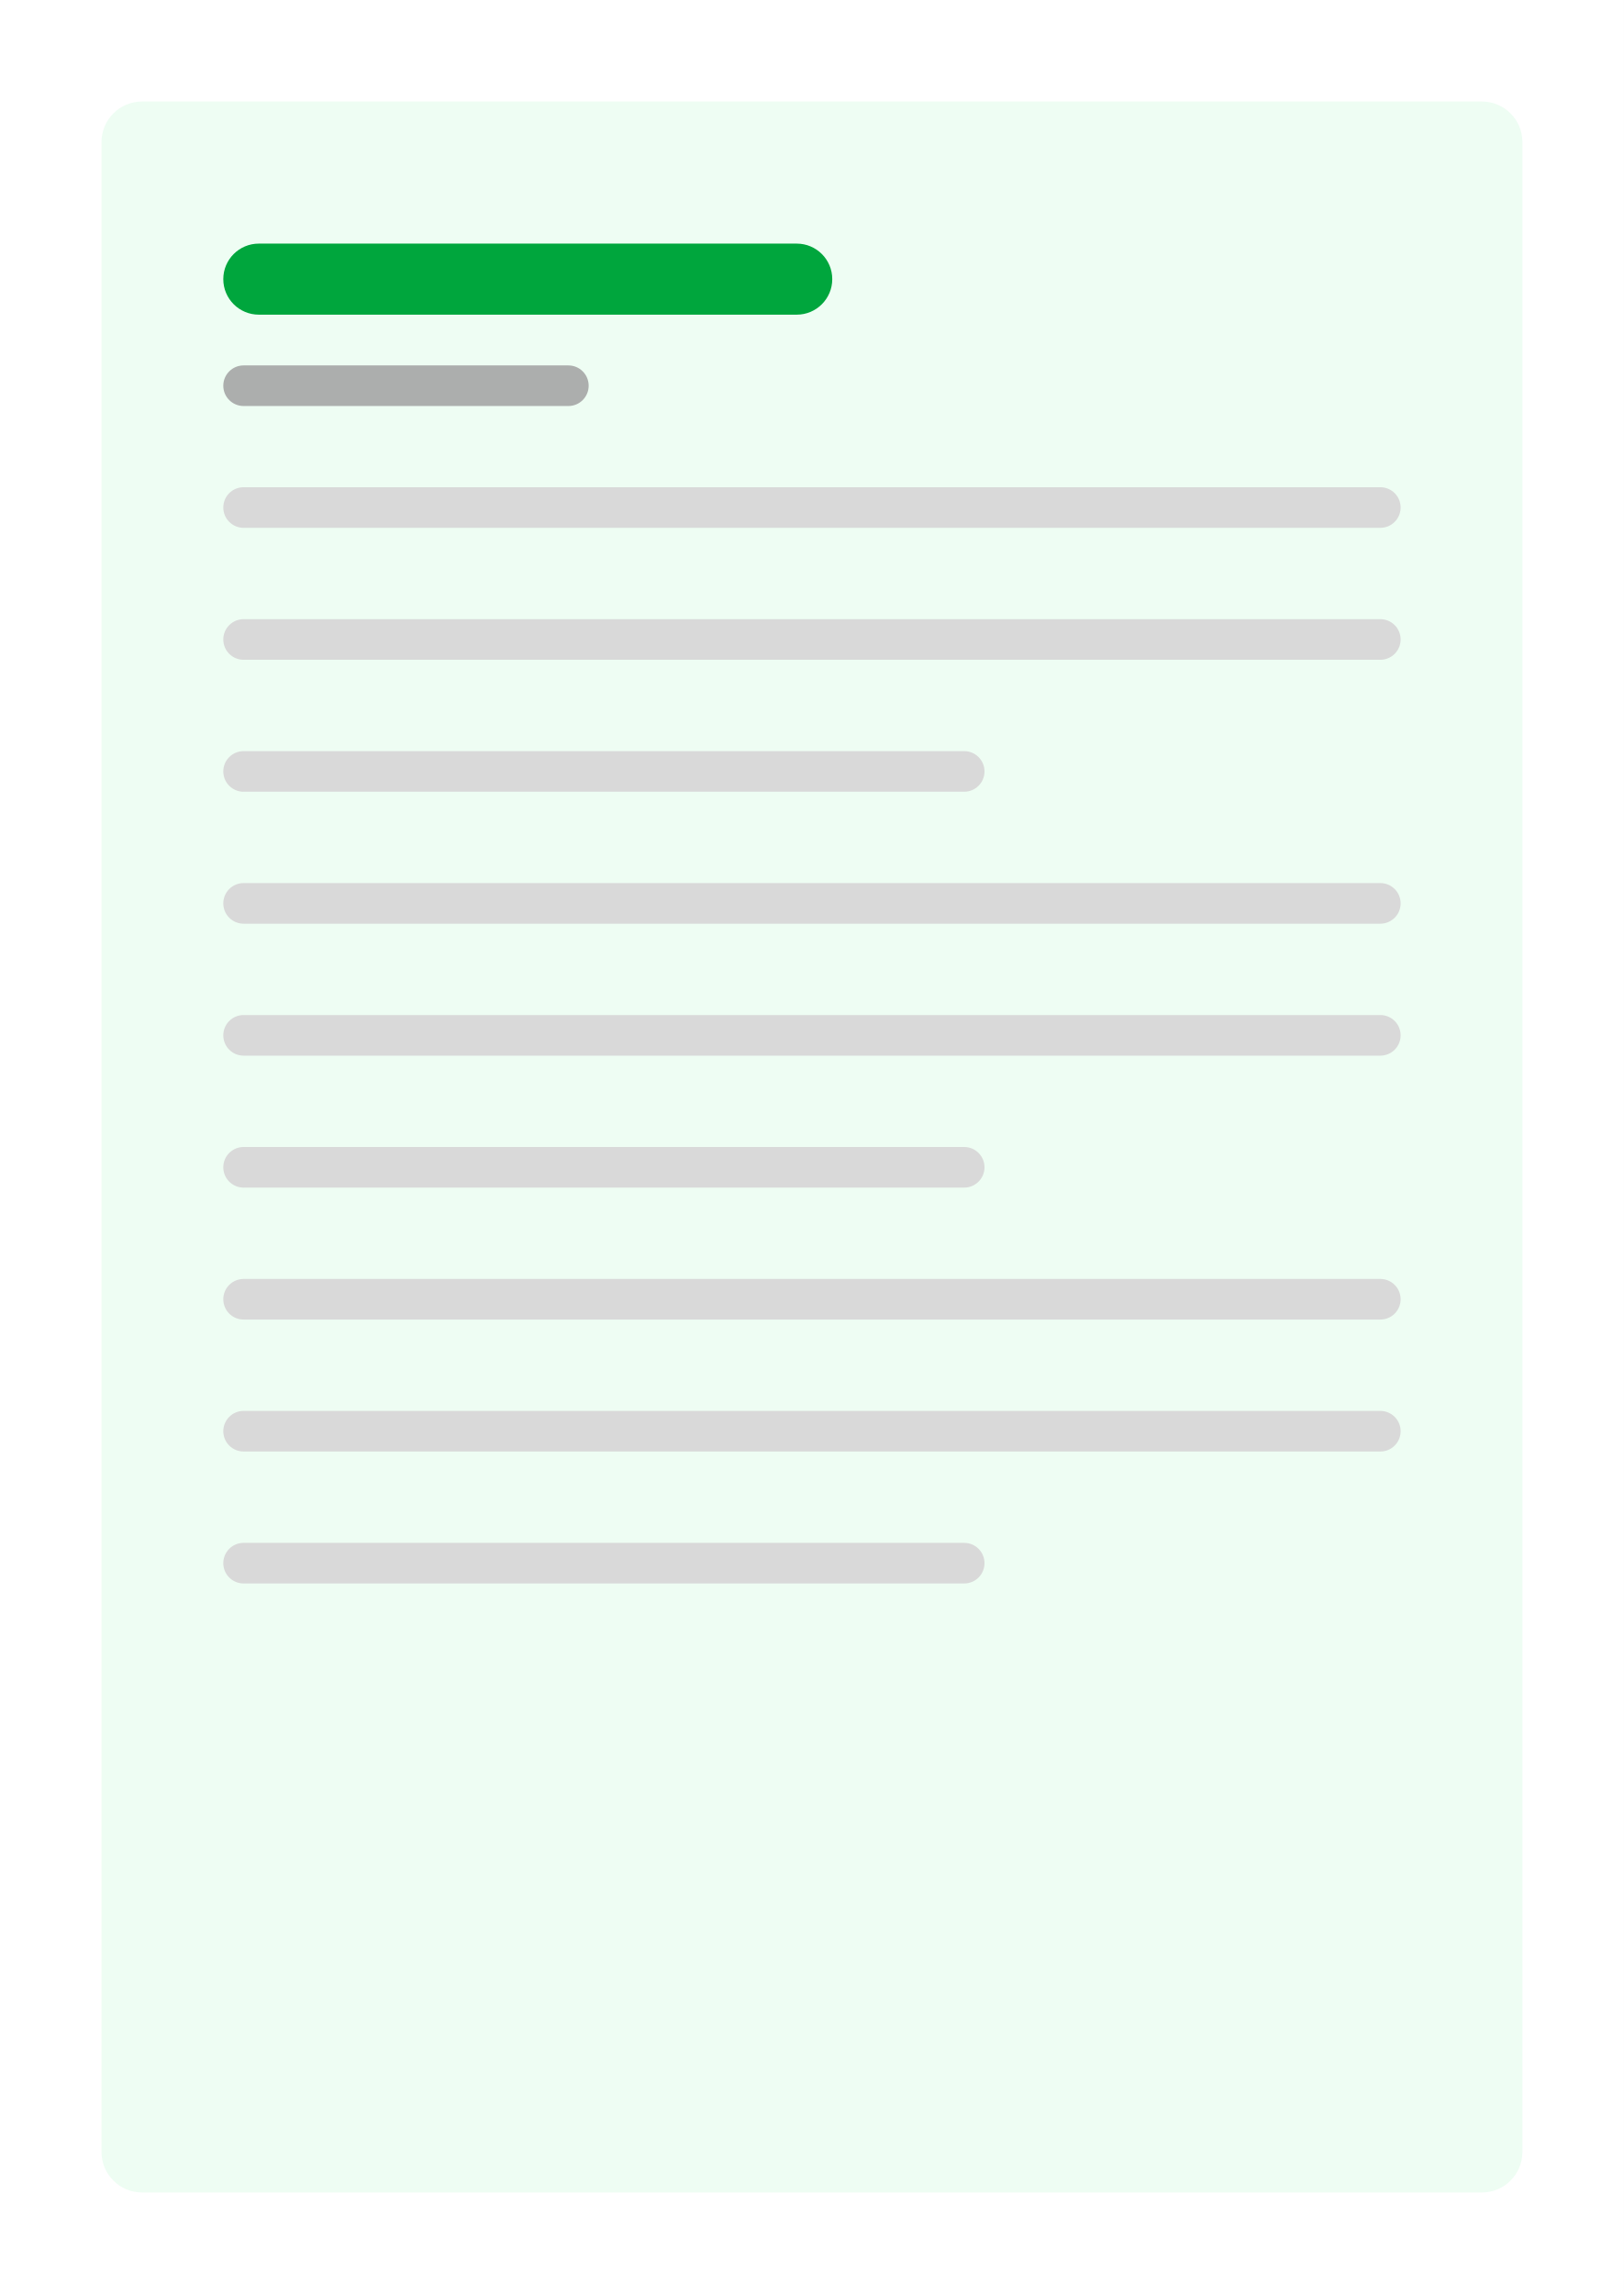
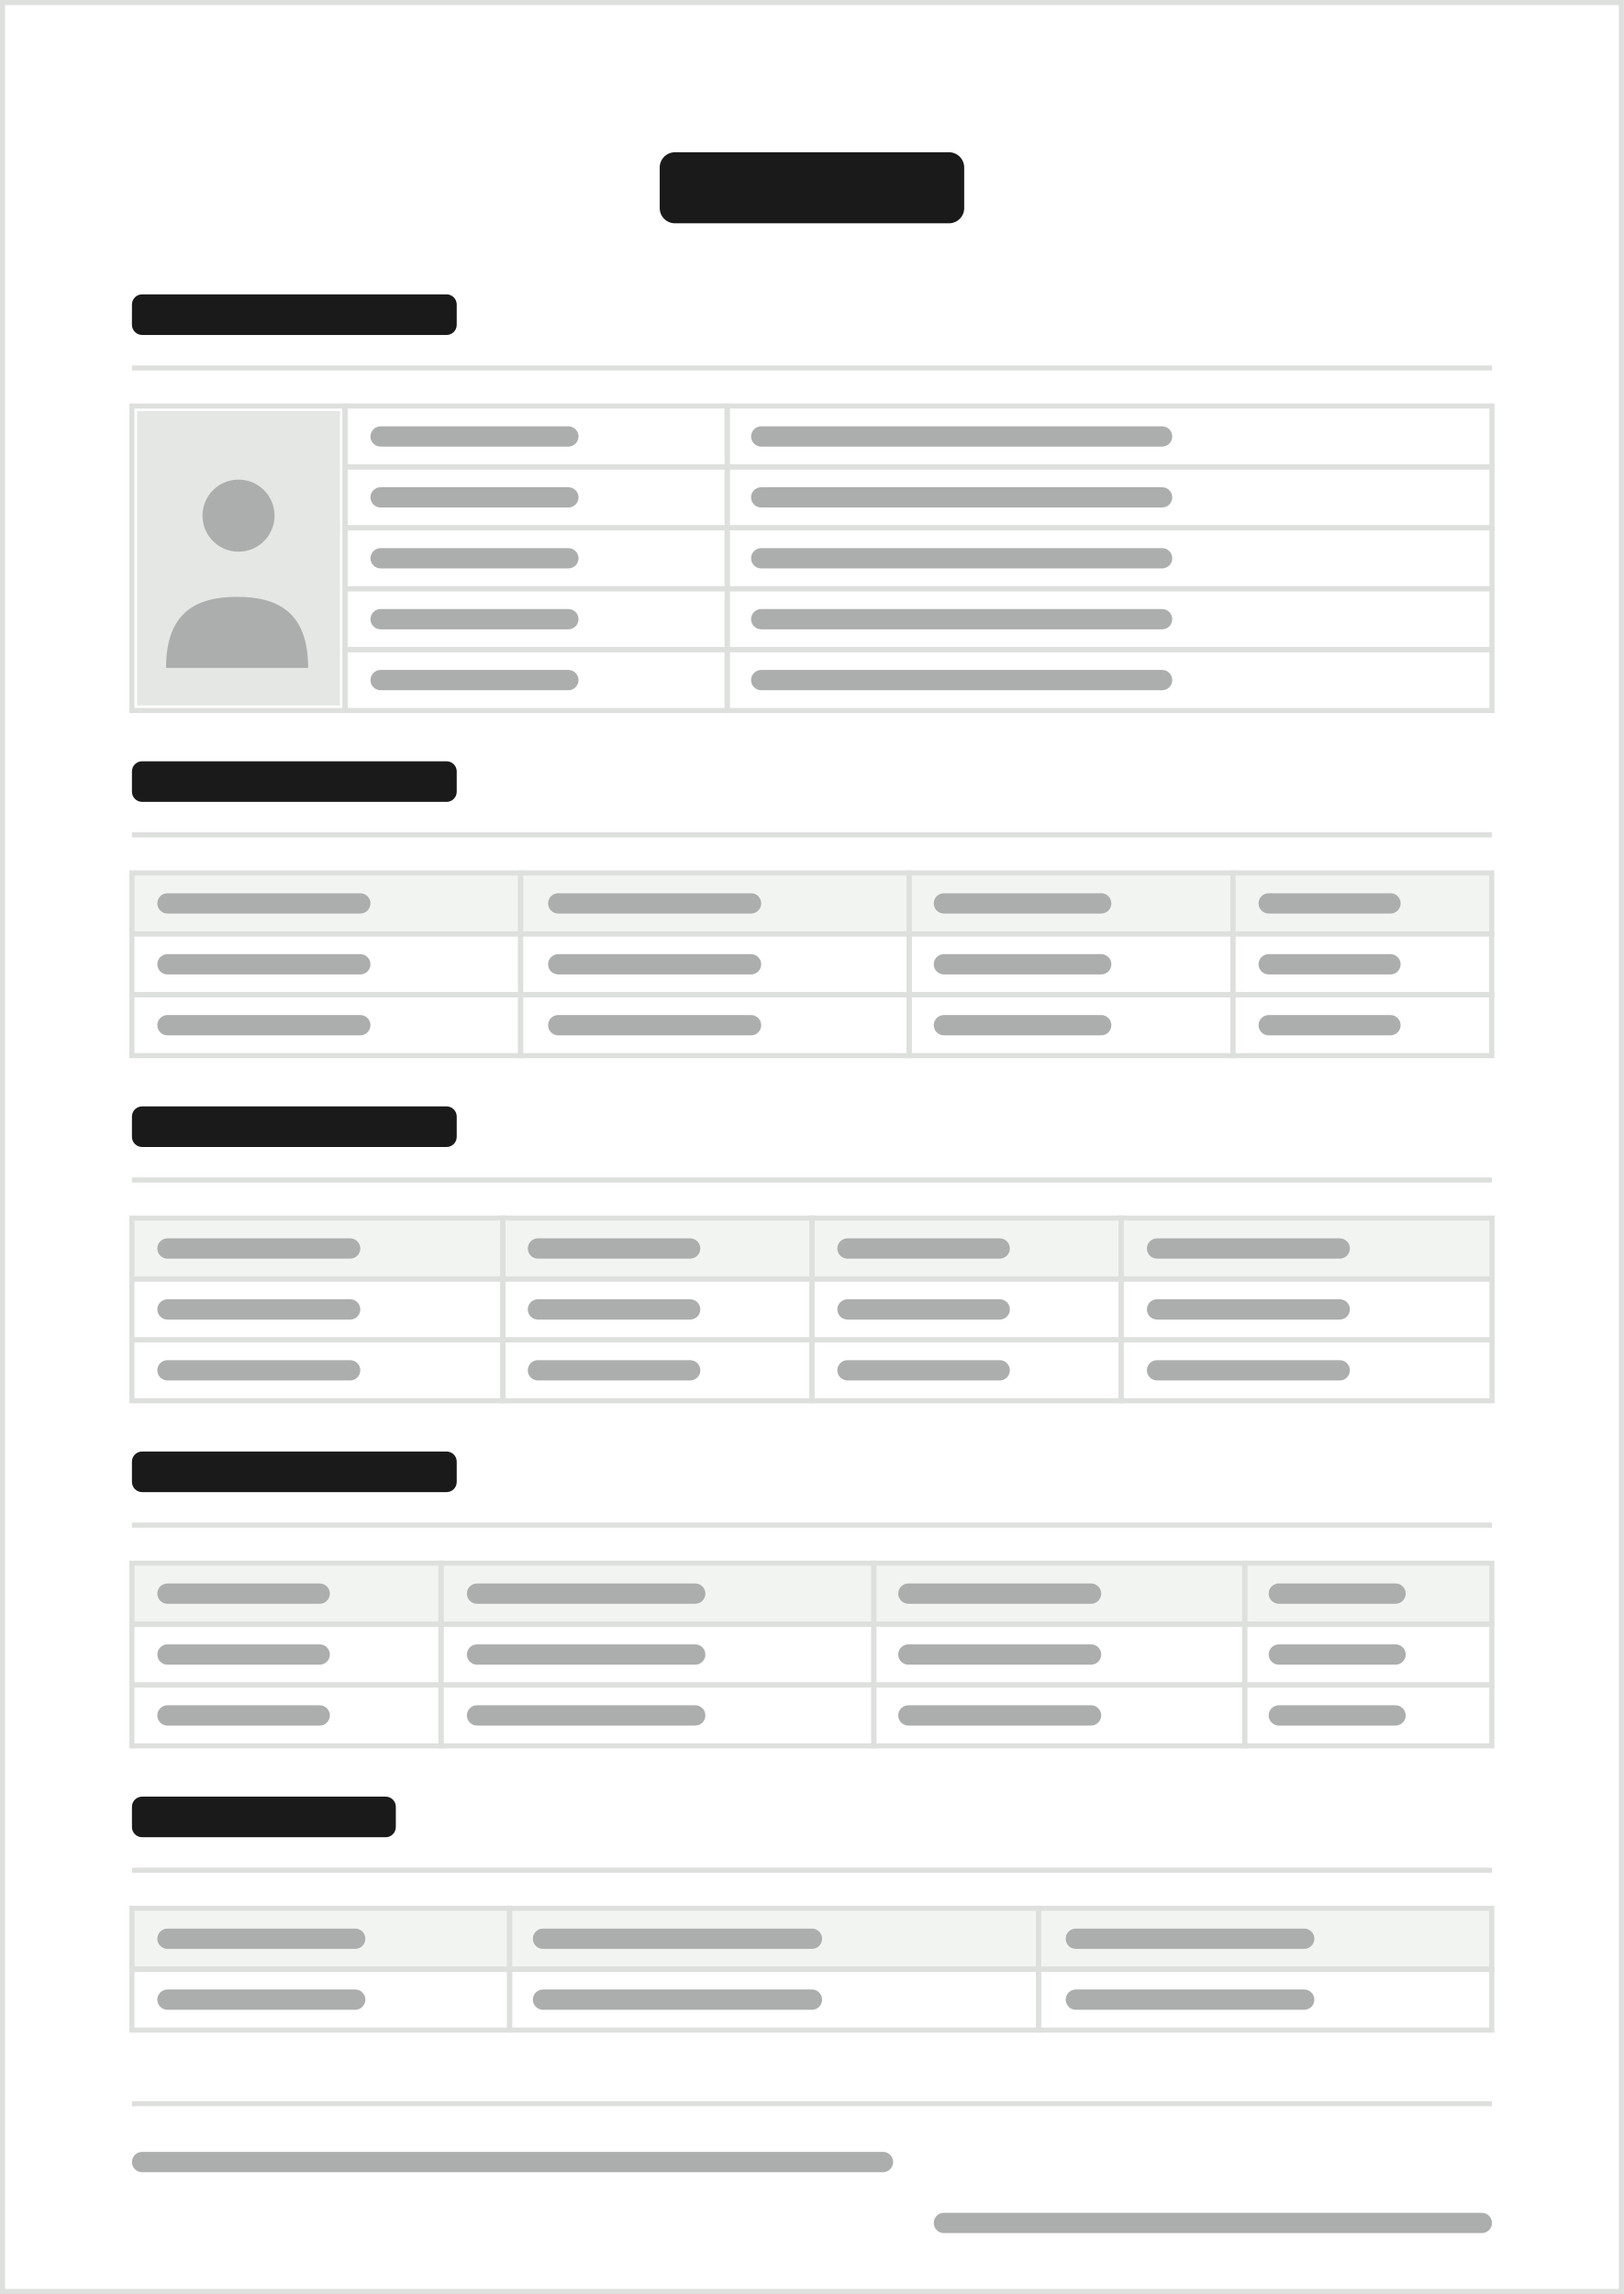
- <svg xmlns="http://www.w3.org/2000/svg" viewBox="0 0 320 452" width="320" height="452" role="img" aria-label="국문 표준 이력서">
+ <svg xmlns="http://www.w3.org/2000/svg" viewBox="0 0 320 452" width="320" height="452" role="img" aria-label="국문 표준 이력서 미리보기">
  <rect width="320" height="452" fill="#FFFFFF" />
-   <rect x="20" y="20" width="280" height="412" rx="8" fill="#EEFDF3" />
-   <rect x="44" y="48" width="120" height="14" rx="7" fill="#00A63D" />
-   <rect x="44" y="72" width="72" height="8" rx="4" fill="#ACAEAD" />
-   <rect x="44" y="96" width="232" height="8" rx="4" fill="#D9D9D9" />
-   <rect x="44" y="122" width="232" height="8" rx="4" fill="#D9D9D9" />
-   <rect x="44" y="148" width="150" height="8" rx="4" fill="#D9D9D9" />
-   <rect x="44" y="174" width="232" height="8" rx="4" fill="#D9D9D9" />
-   <rect x="44" y="200" width="232" height="8" rx="4" fill="#D9D9D9" />
-   <rect x="44" y="226" width="150" height="8" rx="4" fill="#D9D9D9" />
-   <rect x="44" y="252" width="232" height="8" rx="4" fill="#D9D9D9" />
-   <rect x="44" y="278" width="232" height="8" rx="4" fill="#D9D9D9" />
-   <rect x="44" y="304" width="150" height="8" rx="4" fill="#D9D9D9" />
+   <rect x="0.5" y="0.5" width="319" height="451" fill="none" stroke="#DDE0DD" />
+   <rect x="130.0" y="30" width="60" height="14" fill="#1A1A1A" rx="3" />
+   <rect x="26" y="58" width="64" height="8" fill="#1A1A1A" rx="2" />
+   <rect x="26" y="72" width="268" height="1" fill="#DDE0DD" />
+   <rect x="27" y="81" width="40" height="58" fill="#E4E7E4" />
+   <circle cx="47.0" cy="101.6" r="7.1" fill="#ACAEAD" />
+   <path d="M32.72 131.6c0-11 6-14 14-14s14 3 14 14z" fill="#ACAEAD" />
+   <rect x="26" y="80" width="42" height="60" fill="none" stroke="#DDE0DD" />
+   <rect x="68.0" y="80" width="75.3" height="12" fill="none" stroke="#DDE0DD" />
+   <rect x="73" y="84.0" width="41" height="4" fill="#ACAEAD" rx="2" />
+   <rect x="143.3" y="80" width="150.7" height="12" fill="none" stroke="#DDE0DD" />
+   <rect x="148" y="84.0" width="83" height="4" fill="#ACAEAD" rx="2" />
+   <rect x="68.0" y="92" width="75.3" height="12" fill="none" stroke="#DDE0DD" />
+   <rect x="73" y="96.0" width="41" height="4" fill="#ACAEAD" rx="2" />
+   <rect x="143.3" y="92" width="150.7" height="12" fill="none" stroke="#DDE0DD" />
+   <rect x="148" y="96.0" width="83" height="4" fill="#ACAEAD" rx="2" />
+   <rect x="68.0" y="104" width="75.3" height="12" fill="none" stroke="#DDE0DD" />
+   <rect x="73" y="108.0" width="41" height="4" fill="#ACAEAD" rx="2" />
+   <rect x="143.3" y="104" width="150.7" height="12" fill="none" stroke="#DDE0DD" />
+   <rect x="148" y="108.0" width="83" height="4" fill="#ACAEAD" rx="2" />
+   <rect x="68.0" y="116" width="75.3" height="12" fill="none" stroke="#DDE0DD" />
+   <rect x="73" y="120.0" width="41" height="4" fill="#ACAEAD" rx="2" />
+   <rect x="143.3" y="116" width="150.7" height="12" fill="none" stroke="#DDE0DD" />
+   <rect x="148" y="120.0" width="83" height="4" fill="#ACAEAD" rx="2" />
+   <rect x="68.0" y="128" width="75.3" height="12" fill="none" stroke="#DDE0DD" />
+   <rect x="73" y="132.0" width="41" height="4" fill="#ACAEAD" rx="2" />
+   <rect x="143.3" y="128" width="150.7" height="12" fill="none" stroke="#DDE0DD" />
+   <rect x="148" y="132.0" width="83" height="4" fill="#ACAEAD" rx="2" />
+   <rect x="26" y="150" width="64" height="8" fill="#1A1A1A" rx="2" />
+   <rect x="26" y="164" width="268" height="1" fill="#DDE0DD" />
+   <rect x="26" y="172" width="268" height="12" fill="#F2F4F2" />
+   <rect x="26" y="172" width="76.6" height="12" fill="none" stroke="#DDE0DD" />
+   <rect x="31" y="176.0" width="42" height="4" fill="#ACAEAD" rx="2" />
+   <rect x="102.571" y="172" width="76.6" height="12" fill="none" stroke="#DDE0DD" />
+   <rect x="108" y="176.0" width="42" height="4" fill="#ACAEAD" rx="2" />
+   <rect x="179.143" y="172" width="63.8" height="12" fill="none" stroke="#DDE0DD" />
+   <rect x="184" y="176.0" width="35" height="4" fill="#ACAEAD" rx="2" />
+   <rect x="242.952" y="172" width="51.0" height="12" fill="none" stroke="#DDE0DD" />
+   <rect x="248" y="176.0" width="28" height="4" fill="#ACAEAD" rx="2" />
+   <rect x="26" y="184" width="76.6" height="12" fill="none" stroke="#DDE0DD" />
+   <rect x="31" y="188.0" width="42" height="4" fill="#ACAEAD" rx="2" />
+   <rect x="102.571" y="184" width="76.6" height="12" fill="none" stroke="#DDE0DD" />
+   <rect x="108" y="188.0" width="42" height="4" fill="#ACAEAD" rx="2" />
+   <rect x="179.143" y="184" width="63.8" height="12" fill="none" stroke="#DDE0DD" />
+   <rect x="184" y="188.0" width="35" height="4" fill="#ACAEAD" rx="2" />
+   <rect x="242.952" y="184" width="51.0" height="12" fill="none" stroke="#DDE0DD" />
+   <rect x="248" y="188.0" width="28" height="4" fill="#ACAEAD" rx="2" />
+   <rect x="26" y="196" width="76.6" height="12" fill="none" stroke="#DDE0DD" />
+   <rect x="31" y="200.0" width="42" height="4" fill="#ACAEAD" rx="2" />
+   <rect x="102.571" y="196" width="76.6" height="12" fill="none" stroke="#DDE0DD" />
+   <rect x="108" y="200.0" width="42" height="4" fill="#ACAEAD" rx="2" />
+   <rect x="179.143" y="196" width="63.8" height="12" fill="none" stroke="#DDE0DD" />
+   <rect x="184" y="200.0" width="35" height="4" fill="#ACAEAD" rx="2" />
+   <rect x="242.952" y="196" width="51.0" height="12" fill="none" stroke="#DDE0DD" />
+   <rect x="248" y="200.0" width="28" height="4" fill="#ACAEAD" rx="2" />
+   <rect x="26" y="218" width="64" height="8" fill="#1A1A1A" rx="2" />
+   <rect x="26" y="232" width="268" height="1" fill="#DDE0DD" />
+   <rect x="26" y="240" width="268" height="12" fill="#F2F4F2" />
+   <rect x="26" y="240" width="73.1" height="12" fill="none" stroke="#DDE0DD" />
+   <rect x="31" y="244.0" width="40" height="4" fill="#ACAEAD" rx="2" />
+   <rect x="99.091" y="240" width="60.9" height="12" fill="none" stroke="#DDE0DD" />
+   <rect x="104" y="244.0" width="34" height="4" fill="#ACAEAD" rx="2" />
+   <rect x="160.0" y="240" width="60.9" height="12" fill="none" stroke="#DDE0DD" />
+   <rect x="165" y="244.0" width="34" height="4" fill="#ACAEAD" rx="2" />
+   <rect x="220.909" y="240" width="73.1" height="12" fill="none" stroke="#DDE0DD" />
+   <rect x="226" y="244.0" width="40" height="4" fill="#ACAEAD" rx="2" />
+   <rect x="26" y="252" width="73.1" height="12" fill="none" stroke="#DDE0DD" />
+   <rect x="31" y="256.0" width="40" height="4" fill="#ACAEAD" rx="2" />
+   <rect x="99.091" y="252" width="60.9" height="12" fill="none" stroke="#DDE0DD" />
+   <rect x="104" y="256.0" width="34" height="4" fill="#ACAEAD" rx="2" />
+   <rect x="160.0" y="252" width="60.9" height="12" fill="none" stroke="#DDE0DD" />
+   <rect x="165" y="256.0" width="34" height="4" fill="#ACAEAD" rx="2" />
+   <rect x="220.909" y="252" width="73.1" height="12" fill="none" stroke="#DDE0DD" />
+   <rect x="226" y="256.0" width="40" height="4" fill="#ACAEAD" rx="2" />
+   <rect x="26" y="264" width="73.1" height="12" fill="none" stroke="#DDE0DD" />
+   <rect x="31" y="268.0" width="40" height="4" fill="#ACAEAD" rx="2" />
+   <rect x="99.091" y="264" width="60.9" height="12" fill="none" stroke="#DDE0DD" />
+   <rect x="104" y="268.0" width="34" height="4" fill="#ACAEAD" rx="2" />
+   <rect x="160.0" y="264" width="60.9" height="12" fill="none" stroke="#DDE0DD" />
+   <rect x="165" y="268.0" width="34" height="4" fill="#ACAEAD" rx="2" />
+   <rect x="220.909" y="264" width="73.1" height="12" fill="none" stroke="#DDE0DD" />
+   <rect x="226" y="268.0" width="40" height="4" fill="#ACAEAD" rx="2" />
+   <rect x="26" y="286" width="64" height="8" fill="#1A1A1A" rx="2" />
+   <rect x="26" y="300" width="268" height="1" fill="#DDE0DD" />
+   <rect x="26" y="308" width="268" height="12" fill="#F2F4F2" />
+   <rect x="26" y="308" width="60.9" height="12" fill="none" stroke="#DDE0DD" />
+   <rect x="31" y="312.0" width="34" height="4" fill="#ACAEAD" rx="2" />
+   <rect x="86.909" y="308" width="85.3" height="12" fill="none" stroke="#DDE0DD" />
+   <rect x="92" y="312.0" width="47" height="4" fill="#ACAEAD" rx="2" />
+   <rect x="172.182" y="308" width="73.1" height="12" fill="none" stroke="#DDE0DD" />
+   <rect x="177" y="312.0" width="40" height="4" fill="#ACAEAD" rx="2" />
+   <rect x="245.273" y="308" width="48.7" height="12" fill="none" stroke="#DDE0DD" />
+   <rect x="250" y="312.0" width="27" height="4" fill="#ACAEAD" rx="2" />
+   <rect x="26" y="320" width="60.9" height="12" fill="none" stroke="#DDE0DD" />
+   <rect x="31" y="324.0" width="34" height="4" fill="#ACAEAD" rx="2" />
+   <rect x="86.909" y="320" width="85.3" height="12" fill="none" stroke="#DDE0DD" />
+   <rect x="92" y="324.0" width="47" height="4" fill="#ACAEAD" rx="2" />
+   <rect x="172.182" y="320" width="73.1" height="12" fill="none" stroke="#DDE0DD" />
+   <rect x="177" y="324.0" width="40" height="4" fill="#ACAEAD" rx="2" />
+   <rect x="245.273" y="320" width="48.7" height="12" fill="none" stroke="#DDE0DD" />
+   <rect x="250" y="324.0" width="27" height="4" fill="#ACAEAD" rx="2" />
+   <rect x="26" y="332" width="60.9" height="12" fill="none" stroke="#DDE0DD" />
+   <rect x="31" y="336.0" width="34" height="4" fill="#ACAEAD" rx="2" />
+   <rect x="86.909" y="332" width="85.3" height="12" fill="none" stroke="#DDE0DD" />
+   <rect x="92" y="336.0" width="47" height="4" fill="#ACAEAD" rx="2" />
+   <rect x="172.182" y="332" width="73.1" height="12" fill="none" stroke="#DDE0DD" />
+   <rect x="177" y="336.0" width="40" height="4" fill="#ACAEAD" rx="2" />
+   <rect x="245.273" y="332" width="48.7" height="12" fill="none" stroke="#DDE0DD" />
+   <rect x="250" y="336.0" width="27" height="4" fill="#ACAEAD" rx="2" />
+   <rect x="26" y="354" width="52" height="8" fill="#1A1A1A" rx="2" />
+   <rect x="26" y="368" width="268" height="1" fill="#DDE0DD" />
+   <rect x="26" y="376" width="268" height="12" fill="#F2F4F2" />
+   <rect x="26" y="376" width="74.4" height="12" fill="none" stroke="#DDE0DD" />
+   <rect x="31" y="380.0" width="41" height="4" fill="#ACAEAD" rx="2" />
+   <rect x="100.444" y="376" width="104.2" height="12" fill="none" stroke="#DDE0DD" />
+   <rect x="105" y="380.0" width="57" height="4" fill="#ACAEAD" rx="2" />
+   <rect x="204.667" y="376" width="89.3" height="12" fill="none" stroke="#DDE0DD" />
+   <rect x="210" y="380.0" width="49" height="4" fill="#ACAEAD" rx="2" />
+   <rect x="26" y="388" width="74.4" height="12" fill="none" stroke="#DDE0DD" />
+   <rect x="31" y="392.0" width="41" height="4" fill="#ACAEAD" rx="2" />
+   <rect x="100.444" y="388" width="104.2" height="12" fill="none" stroke="#DDE0DD" />
+   <rect x="105" y="392.0" width="57" height="4" fill="#ACAEAD" rx="2" />
+   <rect x="204.667" y="388" width="89.3" height="12" fill="none" stroke="#DDE0DD" />
+   <rect x="210" y="392.0" width="49" height="4" fill="#ACAEAD" rx="2" />
+   <rect x="26" y="414" width="268" height="1" fill="#DDE0DD" />
+   <rect x="26" y="424" width="150" height="4" fill="#ACAEAD" rx="2" />
+   <rect x="184" y="436" width="110" height="4" fill="#ACAEAD" rx="2" />
</svg>
